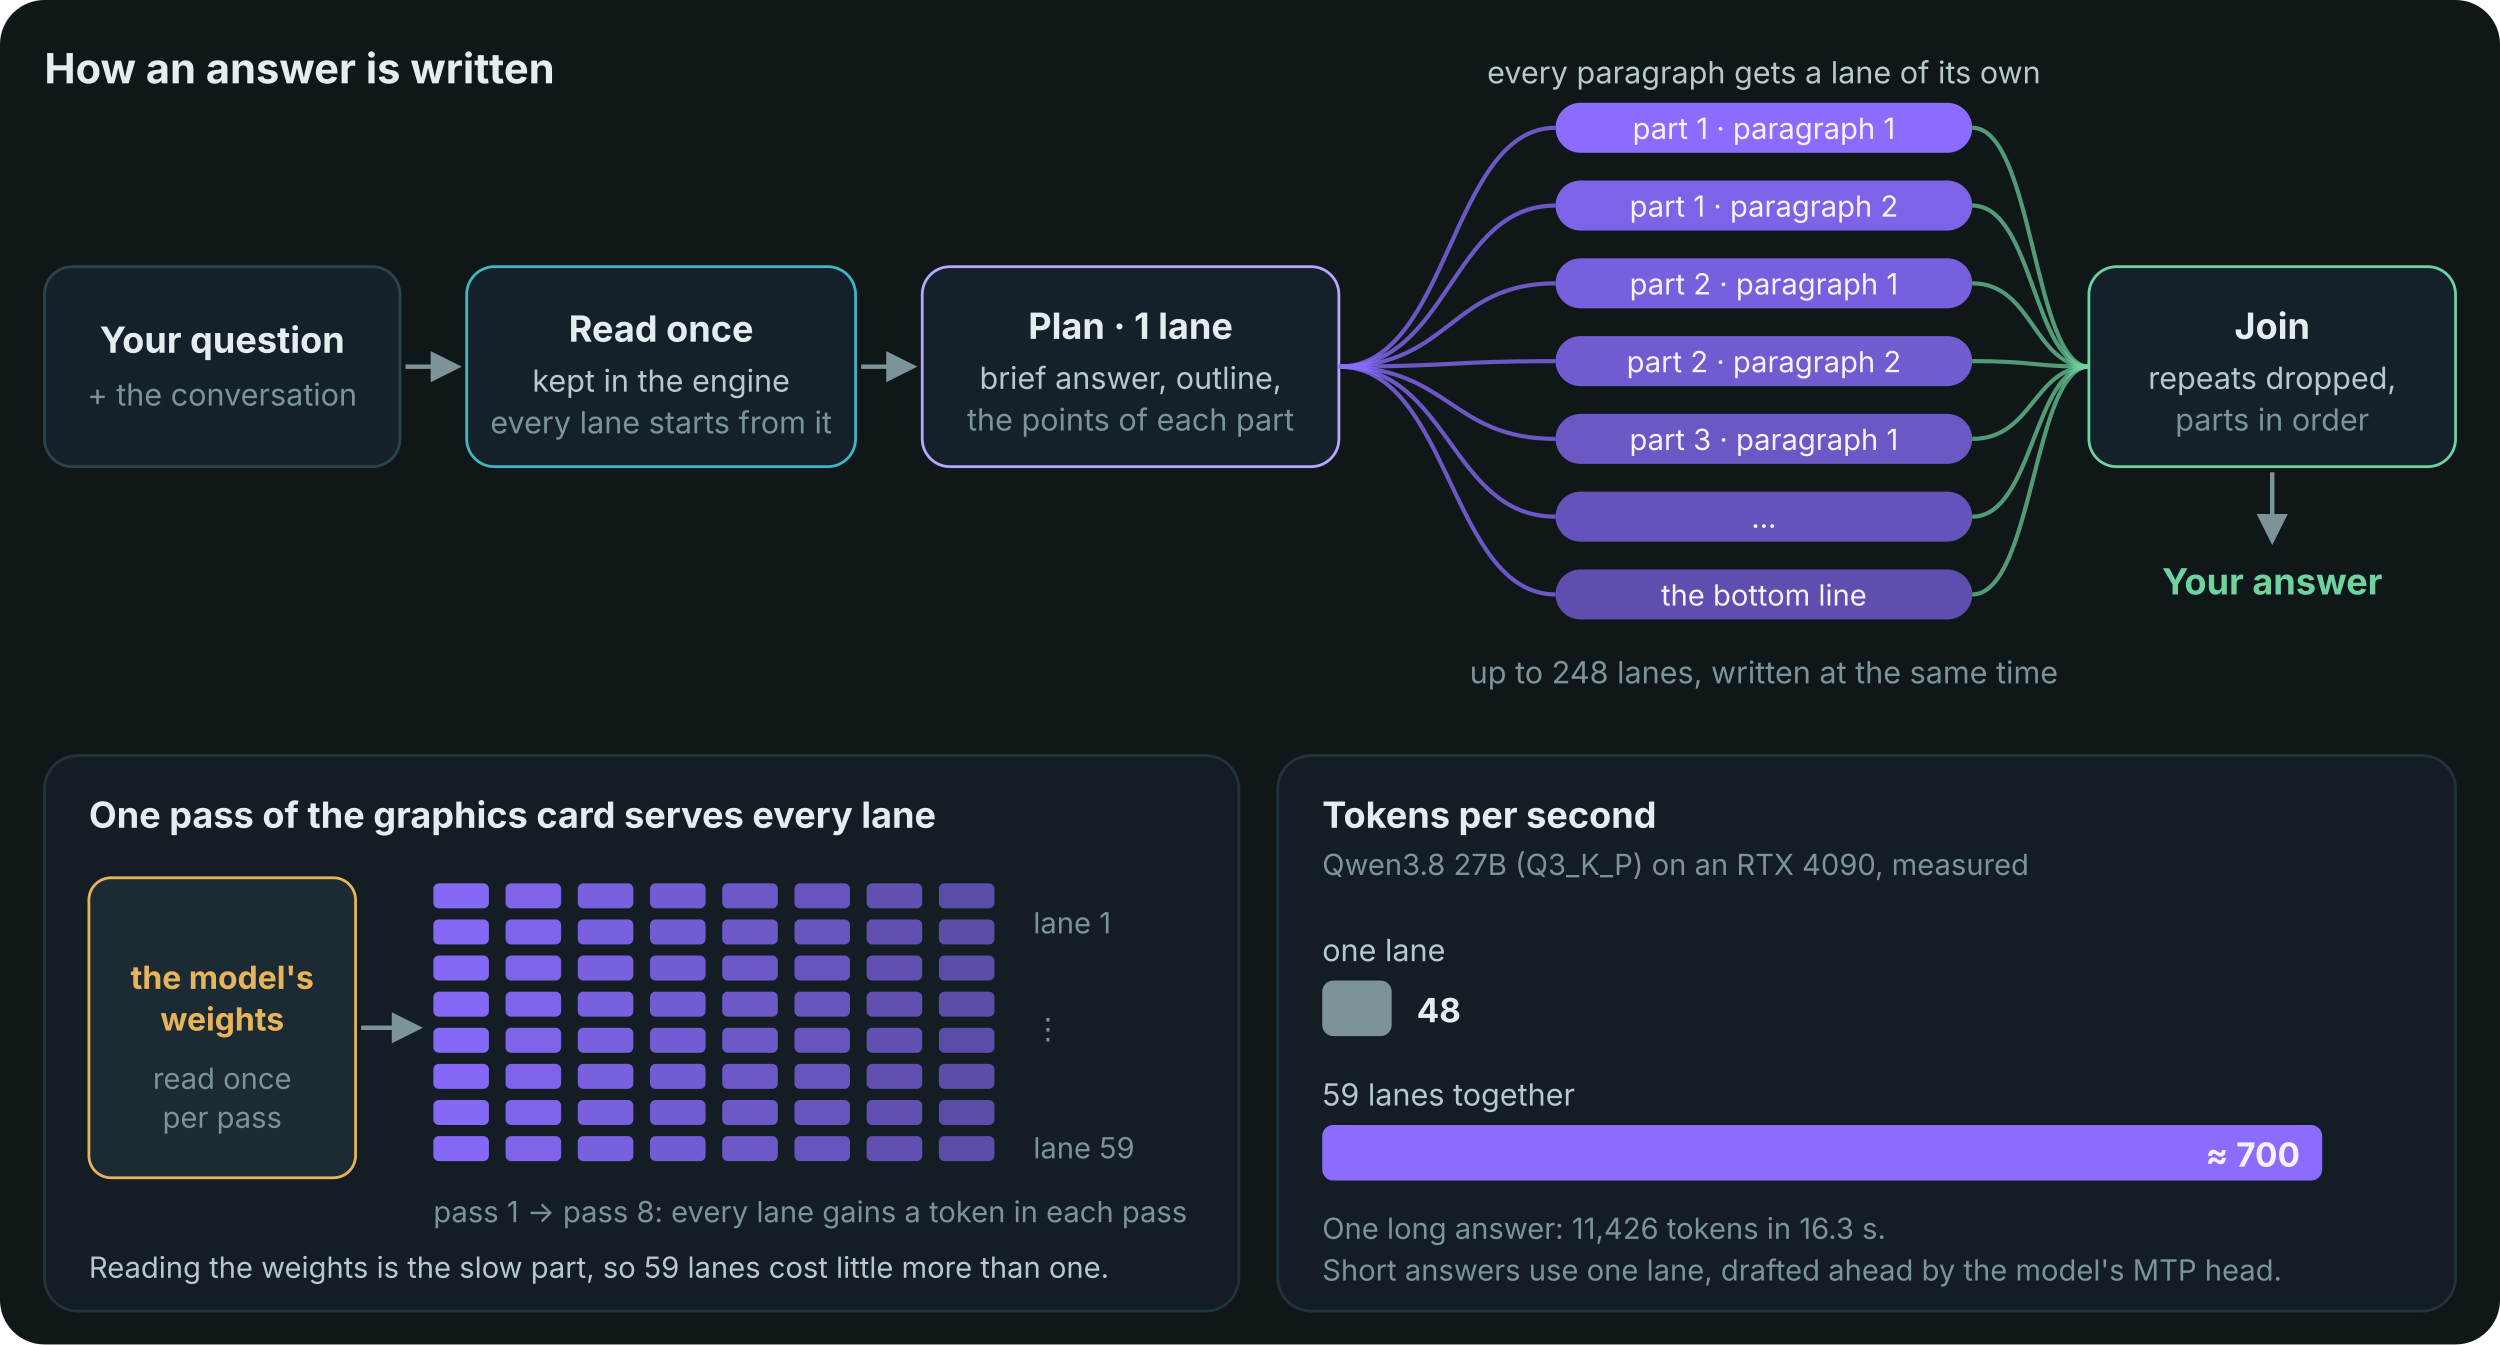
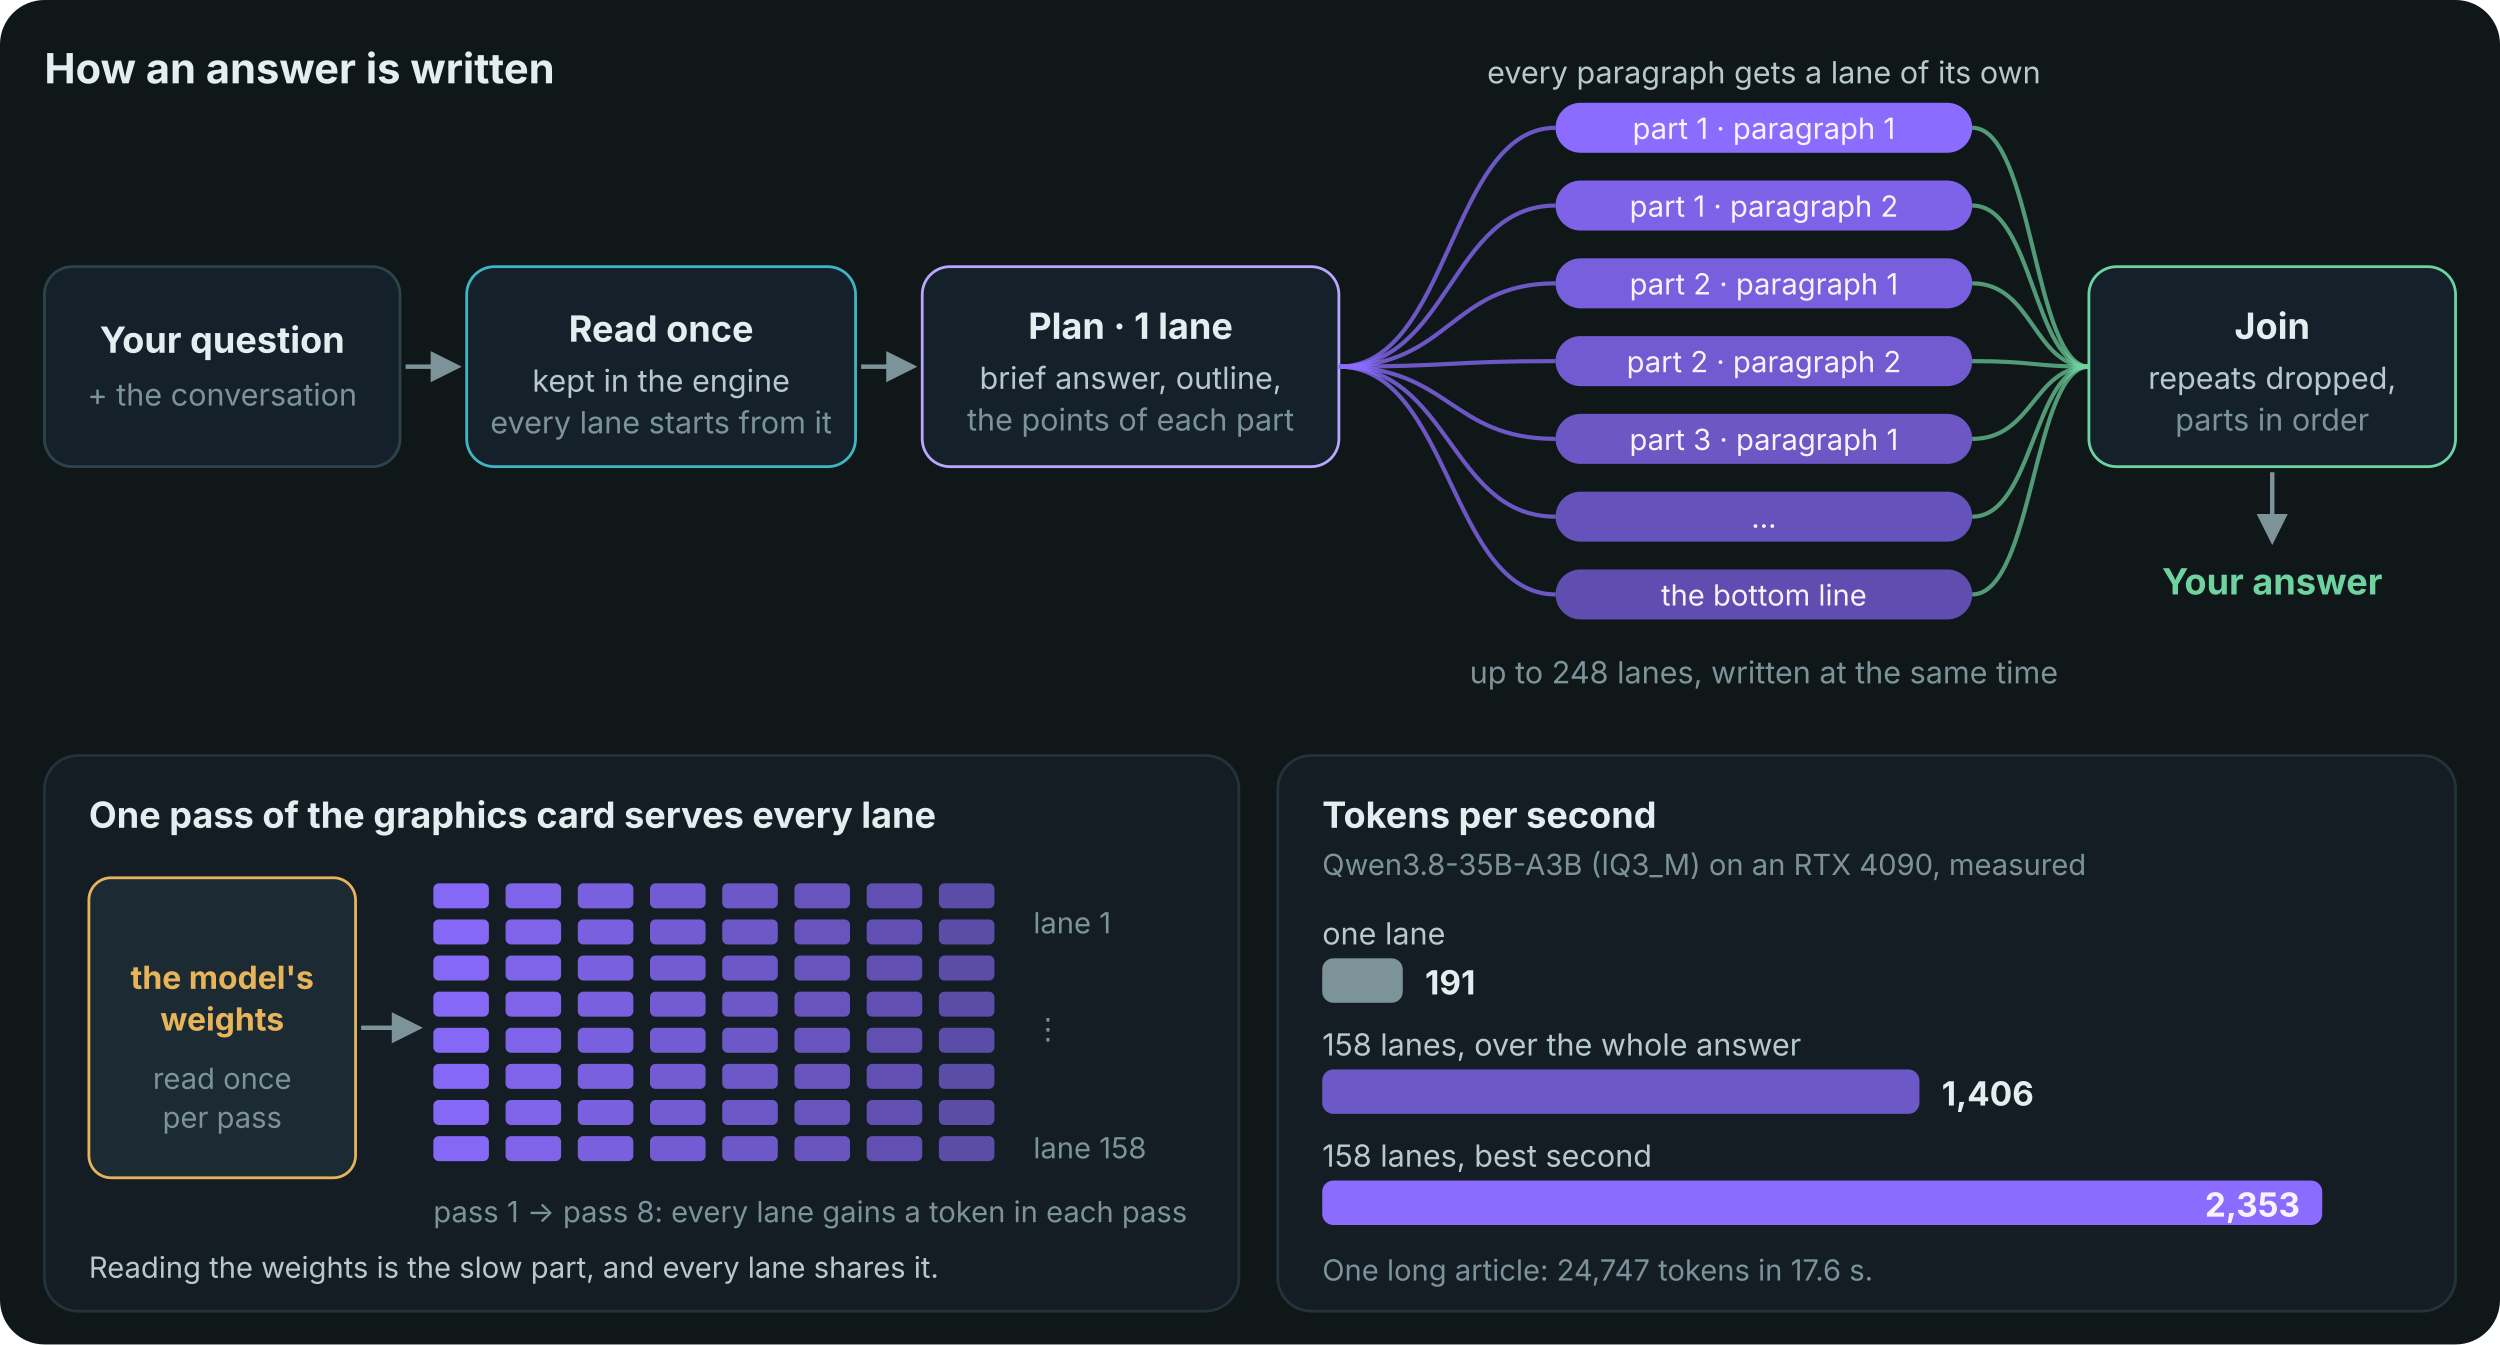
<svg xmlns="http://www.w3.org/2000/svg" viewBox="0 0 900 484" font-family="Inter, 'Segoe UI', system-ui, sans-serif" role="img" aria-labelledby="t d">
  <defs>
    <marker id="ar" viewBox="0 0 10 10" refX="8" refY="5" markerWidth="7" markerHeight="7" orient="auto-start-reverse">
      <path d="M0 0 L10 5 L0 10 Z" fill="#7b9399" />
    </marker>
  </defs>
  <rect width="900" height="484" rx="16" fill="#0f1719" />
  <text x="16" y="30" fill="#e4eef0" font-size="15" font-weight="700">How an answer is written</text>
  <rect x="16" y="96" width="128" height="72" rx="10" fill="#15212a" stroke="#2d434c" />
  <text x="80" y="127" fill="#e4eef0" font-size="13" font-weight="700" text-anchor="middle">Your question</text>
  <text x="80" y="146" fill="#7b9399" font-size="11" text-anchor="middle">+ the conversation</text>
  <line x1="146" y1="132" x2="164" y2="132" stroke="#7b9399" stroke-width="1.6" marker-end="url(#ar)" />
  <rect x="168" y="96" width="140" height="72" rx="10" fill="#15212a" stroke="#3fb6c4" />
  <text x="238" y="123" fill="#e4eef0" font-size="13" font-weight="700" text-anchor="middle">Read once</text>
  <text x="238" y="141" fill="#b7c9cc" font-size="11" text-anchor="middle">kept in the engine</text>
  <text x="238" y="156" fill="#7b9399" font-size="11" text-anchor="middle">every lane starts from it</text>
  <line x1="310" y1="132" x2="328" y2="132" stroke="#7b9399" stroke-width="1.6" marker-end="url(#ar)" />
  <rect x="332" y="96" width="150" height="72" rx="10" fill="#15212a" stroke="#b9a6ff" />
  <text x="407" y="122" fill="#e4eef0" font-size="13" font-weight="700" text-anchor="middle">Plan · 1 lane</text>
  <text x="407" y="140" fill="#b7c9cc" font-size="11" text-anchor="middle">brief answer, outline,</text>
  <text x="407" y="155" fill="#7b9399" font-size="11" text-anchor="middle">the points of each part</text>
  <text x="635" y="30" fill="#b7c9cc" font-size="11" text-anchor="middle">every paragraph gets a lane of its own</text>
  <g fill="none" stroke="#8b6cff" stroke-width="1.5" stroke-opacity=".75">
    <path d="M482 132 C522 132 522 46 560 46" />
    <path d="M482 132 C522 132 522 74 560 74" />
    <path d="M482 132 C522 132 522 102 560 102" />
    <path d="M482 132 C522 132 522 130 560 130" />
    <path d="M482 132 C522 132 522 158 560 158" />
    <path d="M482 132 C522 132 522 186 560 186" />
    <path d="M482 132 C522 132 522 214 560 214" />
  </g>
  <g fill="#8b6cff">
    <rect x="560" y="37" width="150" height="18" rx="9" />
    <rect x="560" y="65" width="150" height="18" rx="9" fill-opacity=".9" />
    <rect x="560" y="93" width="150" height="18" rx="9" fill-opacity=".85" />
    <rect x="560" y="121" width="150" height="18" rx="9" fill-opacity=".8" />
    <rect x="560" y="149" width="150" height="18" rx="9" fill-opacity=".75" />
    <rect x="560" y="177" width="150" height="18" rx="9" fill-opacity=".7" />
    <rect x="560" y="205" width="150" height="18" rx="9" fill-opacity=".65" />
  </g>
  <g fill="#f6f3ff" font-size="10.5" text-anchor="middle">
    <text x="635" y="50">part 1 · paragraph 1</text>
    <text x="635" y="78">part 1 · paragraph 2</text>
    <text x="635" y="106">part 2 · paragraph 1</text>
    <text x="635" y="134">part 2 · paragraph 2</text>
    <text x="635" y="162">part 3 · paragraph 1</text>
    <text x="635" y="190">…</text>
    <text x="635" y="218">the bottom line</text>
  </g>
  <text x="635" y="246" fill="#7b9399" font-size="11" text-anchor="middle">up to 248 lanes, written at the same time</text>
  <g fill="none" stroke="#6fd3a0" stroke-width="1.5" stroke-opacity=".7">
    <path d="M710 46 C732 46 732 132 752 132" />
    <path d="M710 74 C732 74 732 132 752 132" />
    <path d="M710 102 C732 102 732 132 752 132" />
    <path d="M710 130 C732 130 732 132 752 132" />
    <path d="M710 158 C732 158 732 132 752 132" />
    <path d="M710 186 C732 186 732 132 752 132" />
    <path d="M710 214 C732 214 732 132 752 132" />
  </g>
  <rect x="752" y="96" width="132" height="72" rx="10" fill="#15212a" stroke="#6fd3a0" />
  <text x="818" y="122" fill="#e4eef0" font-size="13" font-weight="700" text-anchor="middle">Join</text>
  <text x="818" y="140" fill="#b7c9cc" font-size="11" text-anchor="middle">repeats dropped,</text>
  <text x="818" y="155" fill="#7b9399" font-size="11" text-anchor="middle">parts in order</text>
  <line x1="818" y1="170" x2="818" y2="194" stroke="#7b9399" stroke-width="1.6" marker-end="url(#ar)" />
  <text x="818" y="214" fill="#6fd3a0" font-size="13" font-weight="700" text-anchor="middle">Your answer</text>
  <rect x="16" y="272" width="430" height="200" rx="12" fill="#131d23" stroke="#22333b" />
  <text x="32" y="298" fill="#e4eef0" font-size="13" font-weight="700">One pass of the graphics card serves every lane</text>
  <rect x="32" y="316" width="96" height="108" rx="8" fill="#1b2a33" stroke="#e8b45a" />
  <text x="80" y="356" fill="#e8b45a" font-size="11.5" font-weight="700" text-anchor="middle">the model's</text>
  <text x="80" y="371" fill="#e8b45a" font-size="11.5" font-weight="700" text-anchor="middle">weights</text>
  <text x="80" y="392" fill="#7b9399" font-size="10.5" text-anchor="middle">read once</text>
  <text x="80" y="406" fill="#7b9399" font-size="10.5" text-anchor="middle">per pass</text>
  <line x1="130" y1="370" x2="150" y2="370" stroke="#7b9399" stroke-width="1.6" marker-end="url(#ar)" />
  <g fill="#8b6cff">
    <g fill-opacity=".95">
      <rect x="156" y="318" width="20" height="9" rx="2" />
      <rect x="156" y="331" width="20" height="9" rx="2" />
      <rect x="156" y="344" width="20" height="9" rx="2" />
      <rect x="156" y="357" width="20" height="9" rx="2" />
      <rect x="156" y="370" width="20" height="9" rx="2" />
      <rect x="156" y="383" width="20" height="9" rx="2" />
      <rect x="156" y="396" width="20" height="9" rx="2" />
      <rect x="156" y="409" width="20" height="9" rx="2" />
    </g>
    <g fill-opacity=".9">
      <rect x="182" y="318" width="20" height="9" rx="2" />
      <rect x="182" y="331" width="20" height="9" rx="2" />
      <rect x="182" y="344" width="20" height="9" rx="2" />
      <rect x="182" y="357" width="20" height="9" rx="2" />
      <rect x="182" y="370" width="20" height="9" rx="2" />
      <rect x="182" y="383" width="20" height="9" rx="2" />
      <rect x="182" y="396" width="20" height="9" rx="2" />
      <rect x="182" y="409" width="20" height="9" rx="2" />
    </g>
    <g fill-opacity=".85">
      <rect x="208" y="318" width="20" height="9" rx="2" />
      <rect x="208" y="331" width="20" height="9" rx="2" />
      <rect x="208" y="344" width="20" height="9" rx="2" />
      <rect x="208" y="357" width="20" height="9" rx="2" />
      <rect x="208" y="370" width="20" height="9" rx="2" />
      <rect x="208" y="383" width="20" height="9" rx="2" />
      <rect x="208" y="396" width="20" height="9" rx="2" />
      <rect x="208" y="409" width="20" height="9" rx="2" />
    </g>
    <g fill-opacity=".8">
      <rect x="234" y="318" width="20" height="9" rx="2" />
      <rect x="234" y="331" width="20" height="9" rx="2" />
      <rect x="234" y="344" width="20" height="9" rx="2" />
      <rect x="234" y="357" width="20" height="9" rx="2" />
      <rect x="234" y="370" width="20" height="9" rx="2" />
      <rect x="234" y="383" width="20" height="9" rx="2" />
      <rect x="234" y="396" width="20" height="9" rx="2" />
      <rect x="234" y="409" width="20" height="9" rx="2" />
    </g>
    <g fill-opacity=".75">
      <rect x="260" y="318" width="20" height="9" rx="2" />
      <rect x="260" y="331" width="20" height="9" rx="2" />
      <rect x="260" y="344" width="20" height="9" rx="2" />
      <rect x="260" y="357" width="20" height="9" rx="2" />
      <rect x="260" y="370" width="20" height="9" rx="2" />
      <rect x="260" y="383" width="20" height="9" rx="2" />
      <rect x="260" y="396" width="20" height="9" rx="2" />
      <rect x="260" y="409" width="20" height="9" rx="2" />
    </g>
    <g fill-opacity=".7">
      <rect x="286" y="318" width="20" height="9" rx="2" />
      <rect x="286" y="331" width="20" height="9" rx="2" />
      <rect x="286" y="344" width="20" height="9" rx="2" />
      <rect x="286" y="357" width="20" height="9" rx="2" />
      <rect x="286" y="370" width="20" height="9" rx="2" />
      <rect x="286" y="383" width="20" height="9" rx="2" />
      <rect x="286" y="396" width="20" height="9" rx="2" />
      <rect x="286" y="409" width="20" height="9" rx="2" />
    </g>
    <g fill-opacity=".65">
      <rect x="312" y="318" width="20" height="9" rx="2" />
      <rect x="312" y="331" width="20" height="9" rx="2" />
      <rect x="312" y="344" width="20" height="9" rx="2" />
      <rect x="312" y="357" width="20" height="9" rx="2" />
      <rect x="312" y="370" width="20" height="9" rx="2" />
      <rect x="312" y="383" width="20" height="9" rx="2" />
      <rect x="312" y="396" width="20" height="9" rx="2" />
      <rect x="312" y="409" width="20" height="9" rx="2" />
    </g>
    <g fill-opacity=".6">
      <rect x="338" y="318" width="20" height="9" rx="2" />
      <rect x="338" y="331" width="20" height="9" rx="2" />
      <rect x="338" y="344" width="20" height="9" rx="2" />
      <rect x="338" y="357" width="20" height="9" rx="2" />
      <rect x="338" y="370" width="20" height="9" rx="2" />
      <rect x="338" y="383" width="20" height="9" rx="2" />
      <rect x="338" y="396" width="20" height="9" rx="2" />
      <rect x="338" y="409" width="20" height="9" rx="2" />
    </g>
  </g>
  <text x="372" y="336" fill="#7b9399" font-size="10.5">lane 1</text>
  <text x="372" y="374" fill="#7b9399" font-size="10.5">⋮</text>
-   <text x="372" y="417" fill="#7b9399" font-size="10.5">lane 59</text>
+   <text x="372" y="417" fill="#7b9399" font-size="10.5">lane 158</text>
  <text x="156" y="440" fill="#7b9399" font-size="10.5">pass 1 → pass 8: every lane gains a token in each pass</text>
-   <text x="32" y="460" fill="#b7c9cc" font-size="10.5">Reading the weights is the slow part, so 59 lanes cost little more than one.</text>
+   <text x="32" y="460" fill="#b7c9cc" font-size="10.5">Reading the weights is the slow part, and every lane shares it.</text>
  <rect x="460" y="272" width="424" height="200" rx="12" fill="#131d23" stroke="#22333b" />
  <text x="476" y="298" fill="#e4eef0" font-size="13" font-weight="700">Tokens per second</text>
-   <text x="476" y="315" fill="#7b9399" font-size="10.5">Qwen3.8 27B (Q3_K_P) on an RTX 4090, measured</text>
-   <text x="476" y="346" fill="#b7c9cc" font-size="11">one lane</text>
-   <rect x="476" y="353" width="25" height="20" rx="4" fill="#7b9399" />
-   <text x="510" y="368" fill="#e4eef0" font-size="12" font-weight="700">48</text>
-   <text x="476" y="398" fill="#b7c9cc" font-size="11">59 lanes together</text>
-   <rect x="476" y="405" width="360" height="20" rx="4" fill="#8b6cff" />
-   <text x="828" y="420" fill="#f6f3ff" font-size="12" font-weight="700" text-anchor="end">≈ 700</text>
-   <text x="476" y="446" fill="#7b9399" font-size="10.5">One long answer: 11,426 tokens in 16.3 s.</text>
-   <text x="476" y="461" fill="#7b9399" font-size="10.5">Short answers use one lane, drafted ahead by the model's MTP head.</text>
+   <text x="476" y="315" fill="#7b9399" font-size="10.5">Qwen3.8-35B-A3B (IQ3_M) on an RTX 4090, measured</text>
+   <text x="476" y="340" fill="#b7c9cc" font-size="11">one lane</text>
+   <rect x="476" y="345" width="29" height="16" rx="4" fill="#7b9399" />
+   <text x="513" y="358" fill="#e4eef0" font-size="12" font-weight="700">191</text>
+   <text x="476" y="380" fill="#b7c9cc" font-size="11">158 lanes, over the whole answer</text>
+   <rect x="476" y="385" width="215" height="16" rx="4" fill="#8b6cff" fill-opacity=".75" />
+   <text x="699" y="398" fill="#e4eef0" font-size="12" font-weight="700">1,406</text>
+   <text x="476" y="420" fill="#b7c9cc" font-size="11">158 lanes, best second</text>
+   <rect x="476" y="425" width="360" height="16" rx="4" fill="#8b6cff" />
+   <text x="828" y="438" fill="#f6f3ff" font-size="12" font-weight="700" text-anchor="end">2,353</text>
+   <text x="476" y="461" fill="#7b9399" font-size="10.5">One long article: 24,747 tokens in 17.6 s.</text>
</svg>
